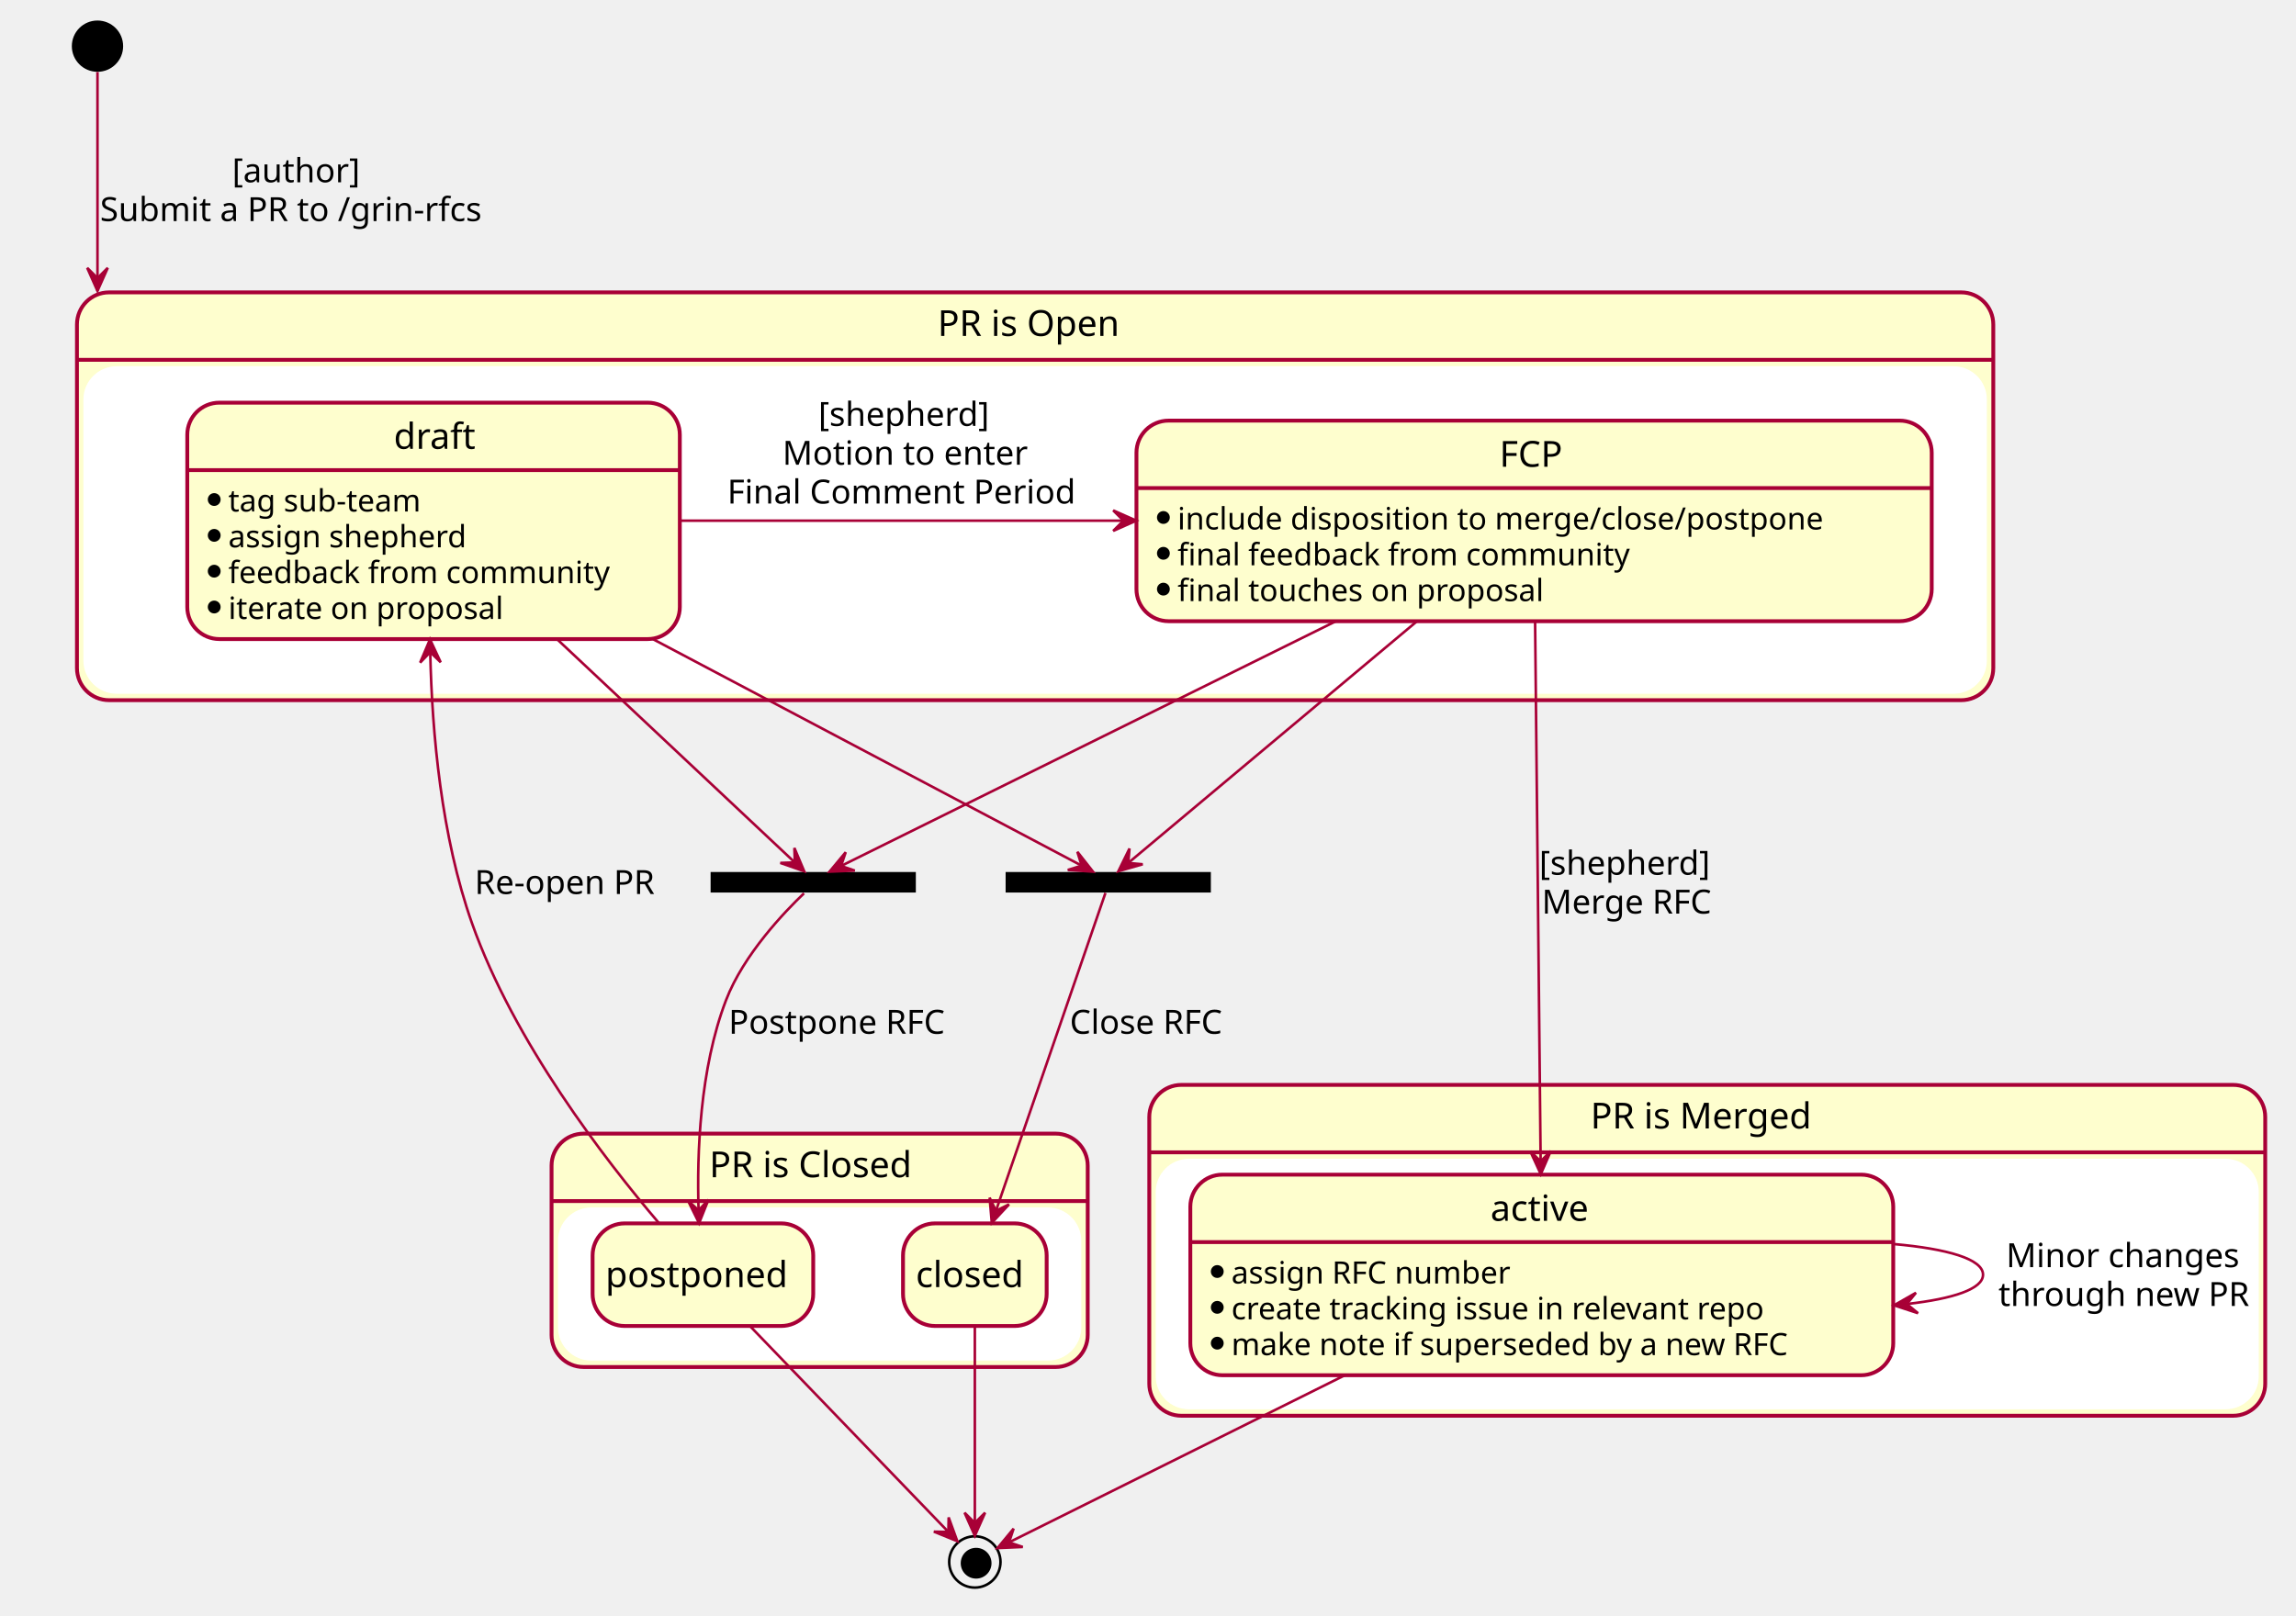
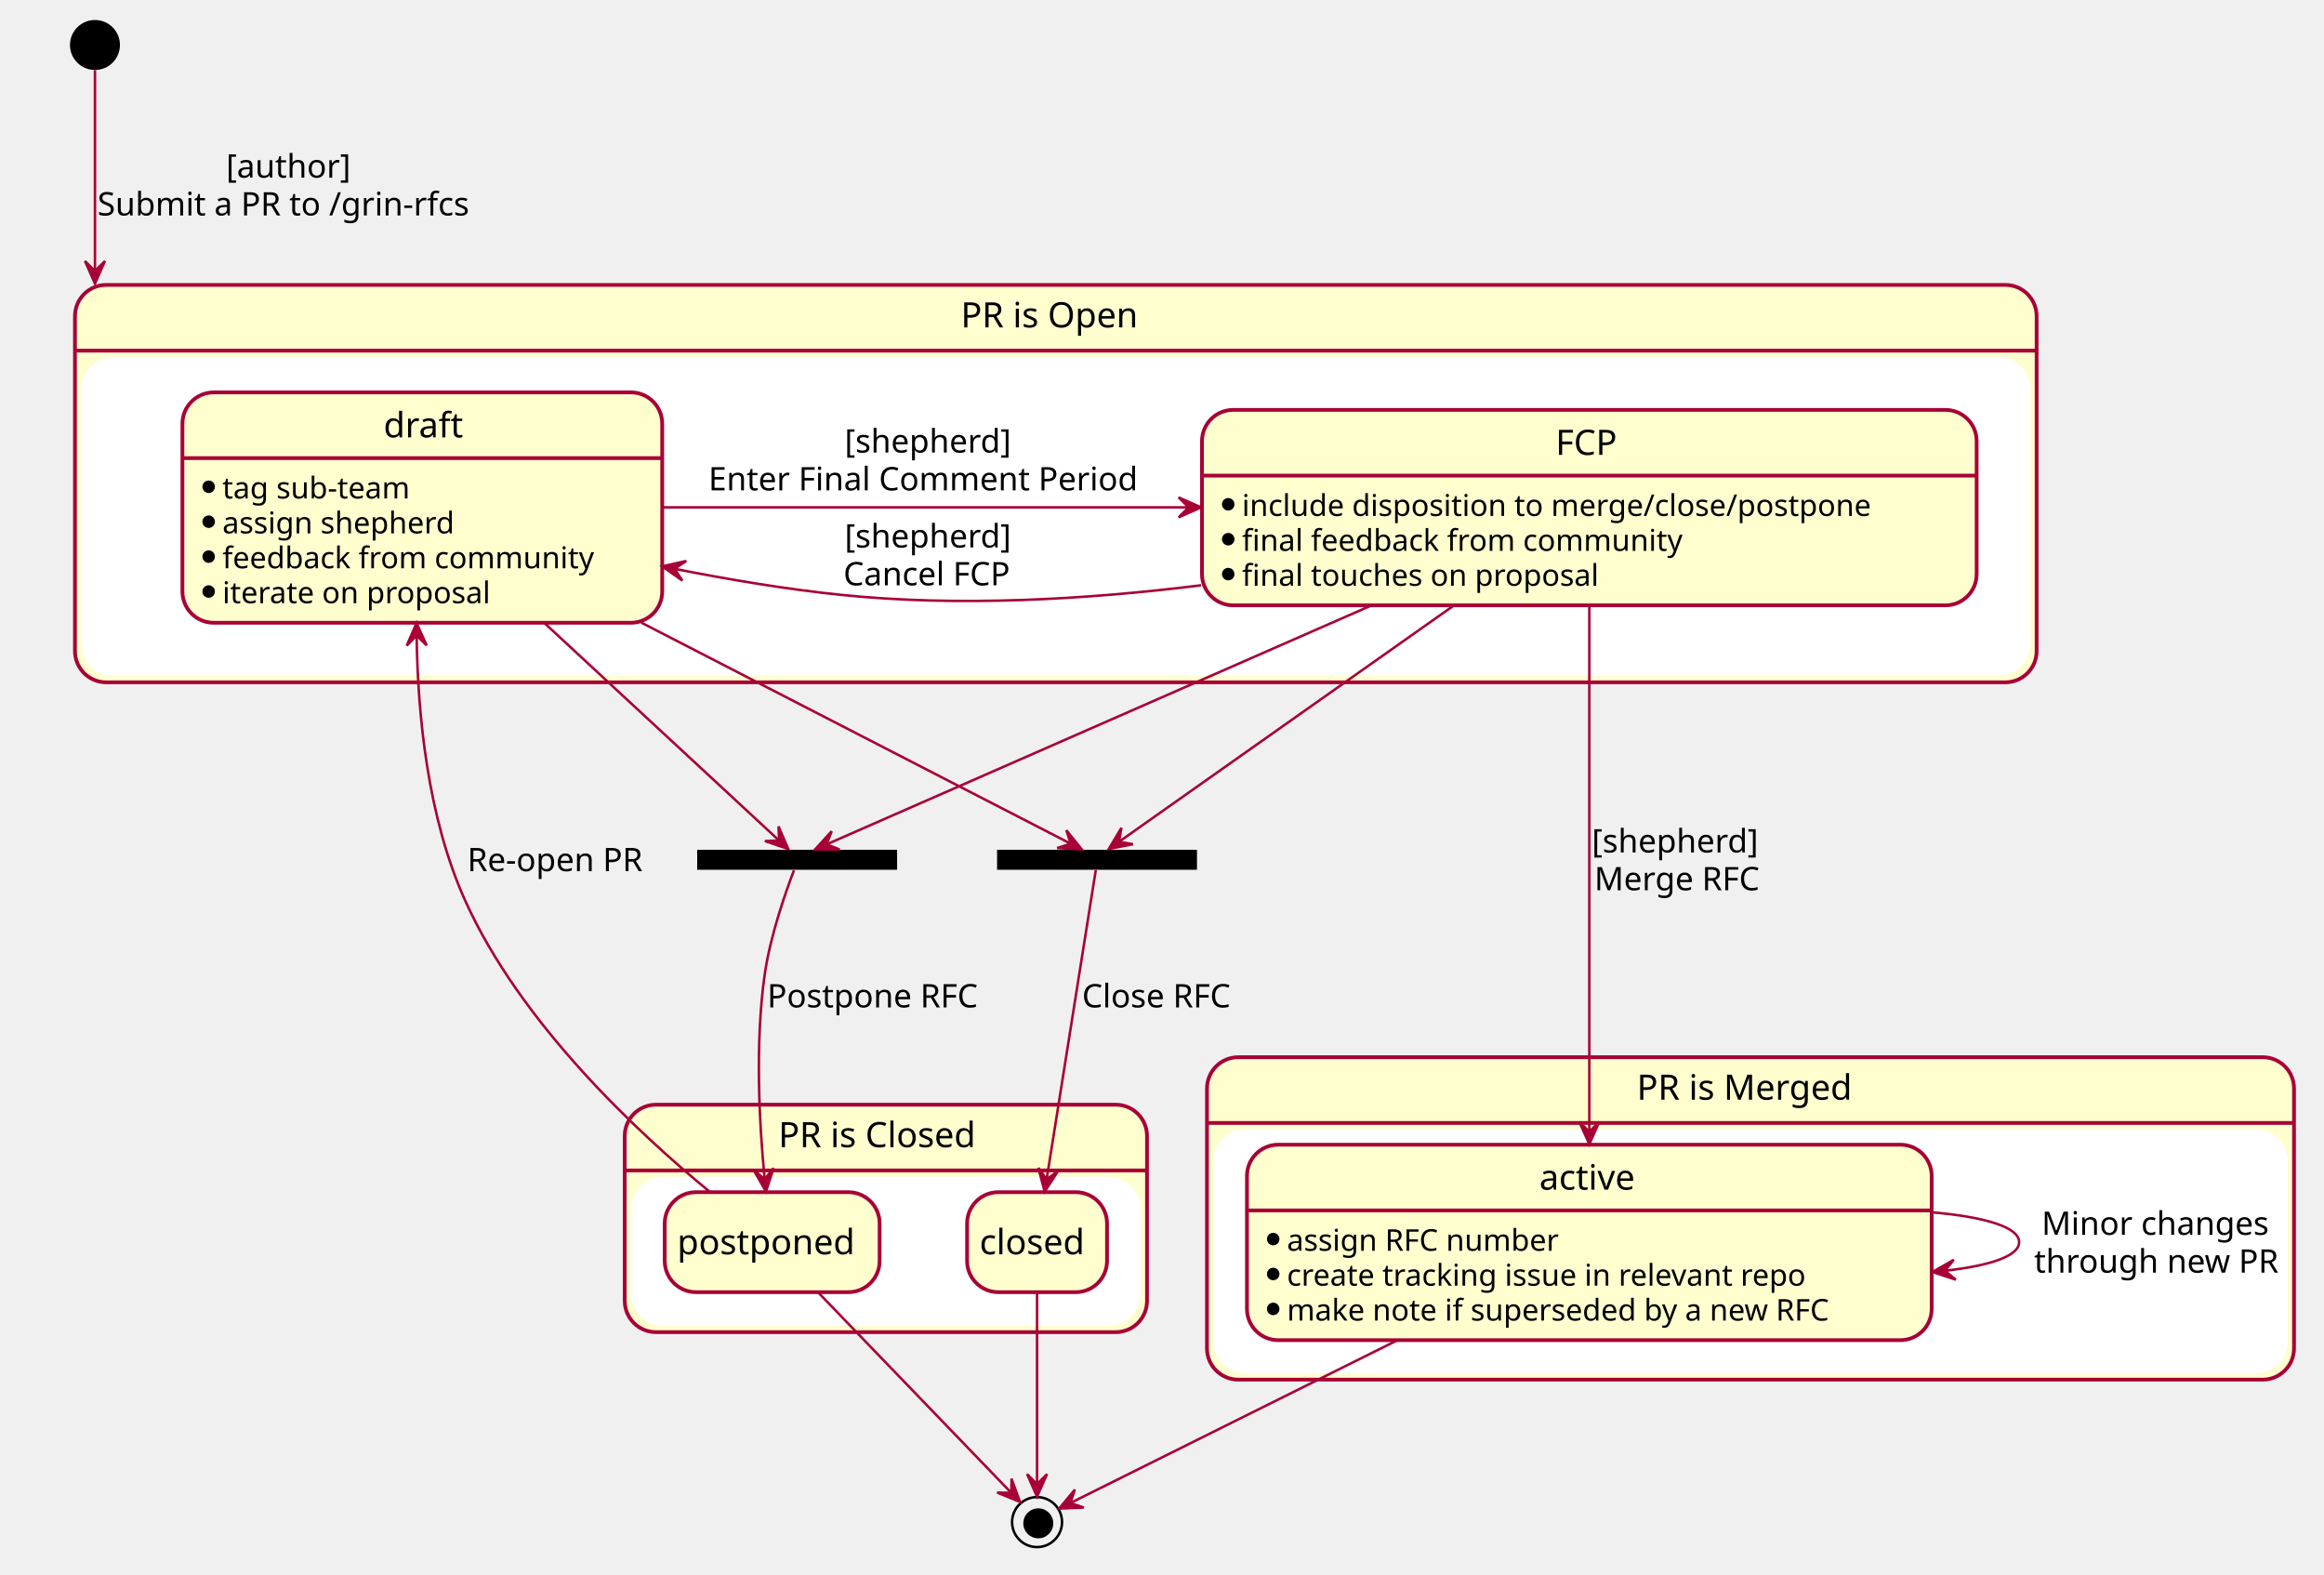
- <svg xmlns="http://www.w3.org/2000/svg" contentScriptType="application/ecmascript" contentStyleType="text/css" height="630px" preserveAspectRatio="none" style="width:895px;height:630px;" version="1.1" viewBox="0 0 895 630" width="895px" zoomAndPan="magnify">
+ <svg xmlns="http://www.w3.org/2000/svg" contentScriptType="application/ecmascript" contentStyleType="text/css" height="630px" preserveAspectRatio="none" style="width:930px;height:630px;" version="1.1" viewBox="0 0 930 630" width="930px" zoomAndPan="magnify">
  <defs />
  <g>
-     <rect fill="#FEFECE" height="159" rx="12.5" ry="12.5" style="stroke: #A80036; stroke-width: 1.5;" width="747" x="30" y="114" />
-     <rect fill="#FFFFFF" height="126.703" rx="12.5" ry="12.5" style="stroke: #FFFFFF; stroke-width: 1.0;" width="741" x="33" y="143.297" />
-     <line style="stroke: #A80036; stroke-width: 1.5;" x1="30" x2="777" y1="140.297" y2="140.297" />
-     <text fill="#000000" font-family="sans-serif" font-size="14" lengthAdjust="spacingAndGlyphs" textLength="76" x="365.5" y="130.995">PR is Open</text>
-     <rect fill="#FEFECE" height="91" rx="12.5" ry="12.5" style="stroke: #A80036; stroke-width: 1.5;" width="209" x="215" y="442" />
-     <rect fill="#FFFFFF" height="58.703" rx="12.5" ry="12.5" style="stroke: #FFFFFF; stroke-width: 1.0;" width="203" x="218" y="471.297" />
-     <line style="stroke: #A80036; stroke-width: 1.5;" x1="215" x2="424" y1="468.297" y2="468.297" />
-     <text fill="#000000" font-family="sans-serif" font-size="14" lengthAdjust="spacingAndGlyphs" textLength="86" x="276.5" y="458.995">PR is Closed</text>
-     <rect fill="#FEFECE" height="129" rx="12.5" ry="12.5" style="stroke: #A80036; stroke-width: 1.5;" width="435" x="448" y="423" />
-     <rect fill="#FFFFFF" height="96.703" rx="12.5" ry="12.5" style="stroke: #FFFFFF; stroke-width: 1.0;" width="429" x="451" y="452.297" />
-     <line style="stroke: #A80036; stroke-width: 1.5;" x1="448" x2="883" y1="449.297" y2="449.297" />
-     <text fill="#000000" font-family="sans-serif" font-size="14" lengthAdjust="spacingAndGlyphs" textLength="91" x="620" y="439.995">PR is Merged</text>
+     <rect fill="#FEFECE" height="159" rx="12.5" ry="12.5" style="stroke: #A80036; stroke-width: 1.5;" width="785" x="30" y="114" />
+     <rect fill="#FFFFFF" height="126.703" rx="12.5" ry="12.5" style="stroke: #FFFFFF; stroke-width: 1.0;" width="779" x="33" y="143.297" />
+     <line style="stroke: #A80036; stroke-width: 1.5;" x1="30" x2="815" y1="140.297" y2="140.297" />
+     <text fill="#000000" font-family="sans-serif" font-size="14" lengthAdjust="spacingAndGlyphs" textLength="76" x="384.5" y="130.995">PR is Open</text>
+     <rect fill="#FEFECE" height="91" rx="12.5" ry="12.5" style="stroke: #A80036; stroke-width: 1.5;" width="209" x="250" y="442" />
+     <rect fill="#FFFFFF" height="58.703" rx="12.5" ry="12.5" style="stroke: #FFFFFF; stroke-width: 1.0;" width="203" x="253" y="471.297" />
+     <line style="stroke: #A80036; stroke-width: 1.5;" x1="250" x2="459" y1="468.297" y2="468.297" />
+     <text fill="#000000" font-family="sans-serif" font-size="14" lengthAdjust="spacingAndGlyphs" textLength="86" x="311.5" y="458.995">PR is Closed</text>
+     <rect fill="#FEFECE" height="129" rx="12.5" ry="12.5" style="stroke: #A80036; stroke-width: 1.5;" width="435" x="483" y="423" />
+     <rect fill="#FFFFFF" height="96.703" rx="12.5" ry="12.5" style="stroke: #FFFFFF; stroke-width: 1.0;" width="429" x="486" y="452.297" />
+     <line style="stroke: #A80036; stroke-width: 1.5;" x1="483" x2="918" y1="449.297" y2="449.297" />
+     <text fill="#000000" font-family="sans-serif" font-size="14" lengthAdjust="spacingAndGlyphs" textLength="91" x="655" y="439.995">PR is Merged</text>
    <rect fill="#FEFECE" height="92.172" rx="12.5" ry="12.5" style="stroke: #A80036; stroke-width: 1.5;" width="192" x="73" y="157" />
    <line style="stroke: #A80036; stroke-width: 1.5;" x1="73" x2="265" y1="183.297" y2="183.297" />
    <text fill="#000000" font-family="sans-serif" font-size="14" lengthAdjust="spacingAndGlyphs" textLength="31" x="153.5" y="174.995">draft</text>
    <ellipse cx="83.5" cy="194.766" fill="#000000" rx="2.5" ry="2.5" style="stroke: #000000; stroke-width: 0.0;" />
    <text fill="#000000" font-family="sans-serif" font-size="12" lengthAdjust="spacingAndGlyphs" textLength="84" x="89" y="199.435">tag sub-team</text>
    <ellipse cx="83.5" cy="208.734" fill="#000000" rx="2.5" ry="2.5" style="stroke: #000000; stroke-width: 0.0;" />
    <text fill="#000000" font-family="sans-serif" font-size="12" lengthAdjust="spacingAndGlyphs" textLength="105" x="89" y="213.404">assign shepherd</text>
    <ellipse cx="83.5" cy="222.703" fill="#000000" rx="2.5" ry="2.5" style="stroke: #000000; stroke-width: 0.0;" />
    <text fill="#000000" font-family="sans-serif" font-size="12" lengthAdjust="spacingAndGlyphs" textLength="161" x="89" y="227.373">feedback from community</text>
    <ellipse cx="83.5" cy="236.672" fill="#000000" rx="2.5" ry="2.5" style="stroke: #000000; stroke-width: 0.0;" />
    <text fill="#000000" font-family="sans-serif" font-size="12" lengthAdjust="spacingAndGlyphs" textLength="121" x="89" y="241.342">iterate on proposal</text>
-     <rect fill="#FEFECE" height="78.203" rx="12.5" ry="12.5" style="stroke: #A80036; stroke-width: 1.5;" width="310" x="443" y="164" />
-     <line style="stroke: #A80036; stroke-width: 1.5;" x1="443" x2="753" y1="190.297" y2="190.297" />
-     <text fill="#000000" font-family="sans-serif" font-size="14" lengthAdjust="spacingAndGlyphs" textLength="27" x="584.5" y="181.995">FCP</text>
-     <ellipse cx="453.5" cy="201.766" fill="#000000" rx="2.5" ry="2.5" style="stroke: #000000; stroke-width: 0.0;" />
-     <text fill="#000000" font-family="sans-serif" font-size="12" lengthAdjust="spacingAndGlyphs" textLength="279" x="459" y="206.435">include disposition to merge/close/postpone</text>
-     <ellipse cx="453.5" cy="215.734" fill="#000000" rx="2.5" ry="2.5" style="stroke: #000000; stroke-width: 0.0;" />
-     <text fill="#000000" font-family="sans-serif" font-size="12" lengthAdjust="spacingAndGlyphs" textLength="191" x="459" y="220.404">final feedback from community</text>
-     <ellipse cx="453.5" cy="229.703" fill="#000000" rx="2.5" ry="2.5" style="stroke: #000000; stroke-width: 0.0;" />
-     <text fill="#000000" font-family="sans-serif" font-size="12" lengthAdjust="spacingAndGlyphs" textLength="160" x="459" y="234.373">final touches on proposal</text>
-     <rect fill="#FEFECE" height="40" rx="12.5" ry="12.5" style="stroke: #A80036; stroke-width: 1.5;" width="56" x="352" y="477" />
-     <text fill="#000000" font-family="sans-serif" font-size="14" lengthAdjust="spacingAndGlyphs" textLength="46" x="357" y="501.847">closed</text>
-     <rect fill="#FEFECE" height="40" rx="12.5" ry="12.5" style="stroke: #A80036; stroke-width: 1.5;" width="86" x="231" y="477" />
-     <text fill="#000000" font-family="sans-serif" font-size="14" lengthAdjust="spacingAndGlyphs" textLength="76" x="236" y="501.847">postponed</text>
-     <rect fill="#FEFECE" height="78.203" rx="12.5" ry="12.5" style="stroke: #A80036; stroke-width: 1.5;" width="274" x="464" y="458" />
-     <line style="stroke: #A80036; stroke-width: 1.5;" x1="464" x2="738" y1="484.297" y2="484.297" />
-     <text fill="#000000" font-family="sans-serif" font-size="14" lengthAdjust="spacingAndGlyphs" textLength="40" x="581" y="475.995">active</text>
-     <ellipse cx="474.5" cy="495.766" fill="#000000" rx="2.5" ry="2.5" style="stroke: #000000; stroke-width: 0.0;" />
-     <text fill="#000000" font-family="sans-serif" font-size="12" lengthAdjust="spacingAndGlyphs" textLength="120" x="480" y="500.435">assign RFC number</text>
-     <ellipse cx="474.5" cy="509.734" fill="#000000" rx="2.5" ry="2.5" style="stroke: #000000; stroke-width: 0.0;" />
-     <text fill="#000000" font-family="sans-serif" font-size="12" lengthAdjust="spacingAndGlyphs" textLength="236" x="480" y="514.404">create tracking issue in relevant repo</text>
-     <ellipse cx="474.5" cy="523.703" fill="#000000" rx="2.5" ry="2.5" style="stroke: #000000; stroke-width: 0.0;" />
-     <text fill="#000000" font-family="sans-serif" font-size="12" lengthAdjust="spacingAndGlyphs" textLength="243" x="480" y="528.373">make note if superseded by a new RFC</text>
+     <rect fill="#FEFECE" height="78.203" rx="12.5" ry="12.5" style="stroke: #A80036; stroke-width: 1.5;" width="310" x="481" y="164" />
+     <line style="stroke: #A80036; stroke-width: 1.5;" x1="481" x2="791" y1="190.297" y2="190.297" />
+     <text fill="#000000" font-family="sans-serif" font-size="14" lengthAdjust="spacingAndGlyphs" textLength="27" x="622.5" y="181.995">FCP</text>
+     <ellipse cx="491.5" cy="201.766" fill="#000000" rx="2.5" ry="2.5" style="stroke: #000000; stroke-width: 0.0;" />
+     <text fill="#000000" font-family="sans-serif" font-size="12" lengthAdjust="spacingAndGlyphs" textLength="279" x="497" y="206.435">include disposition to merge/close/postpone</text>
+     <ellipse cx="491.5" cy="215.734" fill="#000000" rx="2.5" ry="2.5" style="stroke: #000000; stroke-width: 0.0;" />
+     <text fill="#000000" font-family="sans-serif" font-size="12" lengthAdjust="spacingAndGlyphs" textLength="191" x="497" y="220.404">final feedback from community</text>
+     <ellipse cx="491.5" cy="229.703" fill="#000000" rx="2.5" ry="2.5" style="stroke: #000000; stroke-width: 0.0;" />
+     <text fill="#000000" font-family="sans-serif" font-size="12" lengthAdjust="spacingAndGlyphs" textLength="160" x="497" y="234.373">final touches on proposal</text>
+     <rect fill="#FEFECE" height="40" rx="12.5" ry="12.5" style="stroke: #A80036; stroke-width: 1.5;" width="56" x="387" y="477" />
+     <text fill="#000000" font-family="sans-serif" font-size="14" lengthAdjust="spacingAndGlyphs" textLength="46" x="392" y="501.847">closed</text>
+     <rect fill="#FEFECE" height="40" rx="12.5" ry="12.5" style="stroke: #A80036; stroke-width: 1.5;" width="86" x="266" y="477" />
+     <text fill="#000000" font-family="sans-serif" font-size="14" lengthAdjust="spacingAndGlyphs" textLength="76" x="271" y="501.847">postponed</text>
+     <rect fill="#FEFECE" height="78.203" rx="12.5" ry="12.5" style="stroke: #A80036; stroke-width: 1.5;" width="274" x="499" y="458" />
+     <line style="stroke: #A80036; stroke-width: 1.5;" x1="499" x2="773" y1="484.297" y2="484.297" />
+     <text fill="#000000" font-family="sans-serif" font-size="14" lengthAdjust="spacingAndGlyphs" textLength="40" x="616" y="475.995">active</text>
+     <ellipse cx="509.5" cy="495.766" fill="#000000" rx="2.5" ry="2.5" style="stroke: #000000; stroke-width: 0.0;" />
+     <text fill="#000000" font-family="sans-serif" font-size="12" lengthAdjust="spacingAndGlyphs" textLength="120" x="515" y="500.435">assign RFC number</text>
+     <ellipse cx="509.5" cy="509.734" fill="#000000" rx="2.5" ry="2.5" style="stroke: #000000; stroke-width: 0.0;" />
+     <text fill="#000000" font-family="sans-serif" font-size="12" lengthAdjust="spacingAndGlyphs" textLength="236" x="515" y="514.404">create tracking issue in relevant repo</text>
+     <ellipse cx="509.5" cy="523.703" fill="#000000" rx="2.5" ry="2.5" style="stroke: #000000; stroke-width: 0.0;" />
+     <text fill="#000000" font-family="sans-serif" font-size="12" lengthAdjust="spacingAndGlyphs" textLength="243" x="515" y="528.373">make note if superseded by a new RFC</text>
    <ellipse cx="38" cy="18" fill="#000000" rx="10" ry="10" style="stroke: none; stroke-width: 1.0;" />
-     <rect fill="#000000" height="8" style="stroke: none; stroke-width: 1.0;" width="80" x="392" y="340" />
-     <rect fill="#000000" height="8" style="stroke: none; stroke-width: 1.0;" width="80" x="277" y="340" />
-     <ellipse cx="380" cy="609" fill="none" rx="10" ry="10" style="stroke: #000000; stroke-width: 1.0;" />
-     <ellipse cx="380.5" cy="609.5" fill="#000000" rx="6" ry="6" style="stroke: none; stroke-width: 1.0;" />
+     <rect fill="#000000" height="8" style="stroke: none; stroke-width: 1.0;" width="80" x="399" y="340" />
+     <rect fill="#000000" height="8" style="stroke: none; stroke-width: 1.0;" width="80" x="279" y="340" />
+     <ellipse cx="415" cy="609" fill="none" rx="10" ry="10" style="stroke: #000000; stroke-width: 1.0;" />
+     <ellipse cx="415.5" cy="609.5" fill="#000000" rx="6" ry="6" style="stroke: none; stroke-width: 1.0;" />
    <path d="M38,28.075 C38,37.162 38,52.31 38,69.985 C38,78.823 38,88.292 38,97.952 C38,102.782 38,107.659 38,112.529 C38,112.833 38,113.138 38,113.442 " fill="none" id="*start-long1" style="stroke: #A80036; stroke-width: 1.0;" />
    <polygon fill="#A80036" points="38,113.442,42,104.442,38,108.442,34,104.442,38,113.442" style="stroke: #A80036; stroke-width: 1.0;" />
    <text fill="#000000" font-family="sans-serif" font-size="13" lengthAdjust="spacingAndGlyphs" textLength="52" x="90.5" y="71.067">[author]</text>
    <text fill="#000000" font-family="sans-serif" font-size="13" lengthAdjust="spacingAndGlyphs" textLength="155" x="39" y="86.2">Submit a PR to /grin-rfcs</text>
-     <path d="M265.009,203 C315.837,203 379.601,203 437.69,203 " fill="none" id="draft-FCP" style="stroke: #A80036; stroke-width: 1.0;" />
-     <polygon fill="#A80036" points="442.934,203,433.934,199,437.934,203,433.934,207,442.934,203" style="stroke: #A80036; stroke-width: 1.0;" />
-     <text fill="#000000" font-family="sans-serif" font-size="13" lengthAdjust="spacingAndGlyphs" textLength="70" x="319" y="166.067">[shepherd]</text>
-     <text fill="#000000" font-family="sans-serif" font-size="13" lengthAdjust="spacingAndGlyphs" textLength="98" x="305" y="181.2">Motion to enter</text>
-     <text fill="#000000" font-family="sans-serif" font-size="13" lengthAdjust="spacingAndGlyphs" textLength="141" x="283.5" y="196.333">Final Comment Period</text>
-     <path d="M254.389,249.129 C316.234,281.816 393.661,322.737 421.461,337.43 " fill="none" id="draft-close_join" style="stroke: #A80036; stroke-width: 1.0;" />
-     <polygon fill="#A80036" points="426.059,339.86,419.97,332.119,421.638,337.524,416.233,339.193,426.059,339.86" style="stroke: #A80036; stroke-width: 1.0;" />
-     <path d="M552.2,242.35 C512.944,275.222 459.689,319.815 439.862,336.417 " fill="none" id="FCP-close_join" style="stroke: #A80036; stroke-width: 1.0;" />
-     <polygon fill="#A80036" points="435.957,339.686,445.426,336.976,439.791,336.476,440.29,330.842,435.957,339.686" style="stroke: #A80036; stroke-width: 1.0;" />
-     <path d="M217.051,249.129 C250.977,280.992 293.233,320.678 309.833,336.269 " fill="none" id="draft-post_join" style="stroke: #A80036; stroke-width: 1.0;" />
-     <polygon fill="#A80036" points="313.48,339.694,309.658,330.617,309.836,336.271,304.181,336.448,313.48,339.694" style="stroke: #A80036; stroke-width: 1.0;" />
-     <path d="M520.844,242.166 C452.677,275.886 359.349,322.051 327.87,337.623 " fill="none" id="FCP-post_join" style="stroke: #A80036; stroke-width: 1.0;" />
-     <polygon fill="#A80036" points="323.362,339.853,333.203,339.451,327.844,337.637,329.658,332.279,323.362,339.853" style="stroke: #A80036; stroke-width: 1.0;" />
-     <path d="M430.914,348.154 C425.512,363.84 401.283,434.197 388.292,471.921 " fill="none" id="close_join-closed" style="stroke: #A80036; stroke-width: 1.0;" />
-     <polygon fill="#A80036" points="386.613,476.797,393.326,469.591,388.242,472.07,385.763,466.985,386.613,476.797" style="stroke: #A80036; stroke-width: 1.0;" />
-     <text fill="#000000" font-family="sans-serif" font-size="13" lengthAdjust="spacingAndGlyphs" textLength="63" x="417" y="403.067">Close RFC</text>
-     <path d="M313.404,348.304 C306.149,355.221 289.866,372.078 283,390 C272.784,416.664 271.625,449.783 272.309,471.835 " fill="none" id="post_join-postponed" style="stroke: #A80036; stroke-width: 1.0;" />
-     <polygon fill="#A80036" points="272.506,476.916,276.156,467.768,272.313,471.92,268.162,468.077,272.506,476.916" style="stroke: #A80036; stroke-width: 1.0;" />
-     <text fill="#000000" font-family="sans-serif" font-size="13" lengthAdjust="spacingAndGlyphs" textLength="88" x="284" y="403.067">Postpone RFC</text>
-     <path d="M598.392,242.174 C598.95,296.496 599.971,395.814 600.556,452.777 " fill="none" id="FCP-active" style="stroke: #A80036; stroke-width: 1.0;" />
-     <polygon fill="#A80036" points="600.608,457.817,604.515,448.776,600.557,452.817,596.516,448.859,600.608,457.817" style="stroke: #A80036; stroke-width: 1.0;" />
-     <text fill="#000000" font-family="sans-serif" font-size="13" lengthAdjust="spacingAndGlyphs" textLength="70" x="600" y="341.067">[shepherd]</text>
-     <text fill="#000000" font-family="sans-serif" font-size="13" lengthAdjust="spacingAndGlyphs" textLength="68" x="601" y="356.2">Merge RFC</text>
-     <path d="M738.304,485.062 C758.985,486.903 773,490.882 773,497 C773,502.592 761.29,506.398 743.483,508.416 " fill="none" id="active-active" style="stroke: #A80036; stroke-width: 1.0;" />
-     <polygon fill="#A80036" points="738.304,508.938,747.66,512.015,743.279,508.437,746.857,504.055,738.304,508.938" style="stroke: #A80036; stroke-width: 1.0;" />
-     <text fill="#000000" font-family="sans-serif" font-size="13" lengthAdjust="spacingAndGlyphs" textLength="93" x="782" y="494.067">Minor changes</text>
-     <text fill="#000000" font-family="sans-serif" font-size="13" lengthAdjust="spacingAndGlyphs" textLength="99" x="779" y="509.2">through new PR</text>
-     <path d="M256.907,476.943 C235.7,452.049 200.345,406.174 184,360 C172.027,326.177 168.409,285.805 167.715,254.606 " fill="none" id="postponed-draft" style="stroke: #A80036; stroke-width: 1.0;" />
-     <polygon fill="#A80036" points="167.623,249.287,163.78,258.355,167.71,254.286,171.779,258.216,167.623,249.287" style="stroke: #A80036; stroke-width: 1.0;" />
-     <text fill="#000000" font-family="sans-serif" font-size="13" lengthAdjust="spacingAndGlyphs" textLength="73" x="185" y="348.567">Re-open PR</text>
-     <path d="M292.464,517.161 C314.742,540.28 351.442,578.364 369.415,597.015 " fill="none" id="postponed-*end" style="stroke: #A80036; stroke-width: 1.0;" />
-     <polygon fill="#A80036" points="373.157,600.899,369.792,591.643,369.687,597.299,364.031,597.194,373.157,600.899" style="stroke: #A80036; stroke-width: 1.0;" />
-     <path d="M380,517.161 C380,538.991 380,574.164 380,593.721 " fill="none" id="closed-*end" style="stroke: #A80036; stroke-width: 1.0;" />
-     <polygon fill="#A80036" points="380,598.799,384,589.799,380,593.799,376,589.799,380,598.799" style="stroke: #A80036; stroke-width: 1.0;" />
-     <path d="M524.635,536.01 C476.679,559.879 419.211,588.483 393.541,601.26 " fill="none" id="active-*end" style="stroke: #A80036; stroke-width: 1.0;" />
-     <polygon fill="#A80036" points="388.843,603.598,398.683,603.17,393.32,601.371,395.119,596.008,388.843,603.598" style="stroke: #A80036; stroke-width: 1.0;" />
+     <path d="M265.196,203 C325.821,203 405.597,203 475.617,203 " fill="none" id="draft-FCP" style="stroke: #A80036; stroke-width: 1.0;" />
+     <polygon fill="#A80036" points="480.641,203,471.641,199,475.641,203,471.641,207,480.641,203" style="stroke: #A80036; stroke-width: 1.0;" />
+     <text fill="#000000" font-family="sans-serif" font-size="13" lengthAdjust="spacingAndGlyphs" textLength="70" x="338" y="181.067">[shepherd]</text>
+     <text fill="#000000" font-family="sans-serif" font-size="13" lengthAdjust="spacingAndGlyphs" textLength="179" x="283.5" y="196.2">Enter Final Comment Period</text>
+     <path d="M269.941,227.588 C291.76,231.92 314.797,235.757 336.5,238 C383.366,242.844 434.296,239.956 480.641,234.174 " fill="none" id="draft-FCP-1" style="stroke: #A80036; stroke-width: 1.0;" />
+     <polygon fill="#A80036" points="265.012,226.597,273.047,232.292,269.914,227.583,274.624,224.449,265.012,226.597" style="stroke: #A80036; stroke-width: 1.0;" />
+     <text fill="#000000" font-family="sans-serif" font-size="13" lengthAdjust="spacingAndGlyphs" textLength="70" x="338" y="219.067">[shepherd]</text>
+     <text fill="#000000" font-family="sans-serif" font-size="13" lengthAdjust="spacingAndGlyphs" textLength="71" x="337.5" y="234.2">Cancel FCP</text>
+     <path d="M256.661,249.129 C320.153,281.816 399.64,322.737 428.18,337.43 " fill="none" id="draft-close_join" style="stroke: #A80036; stroke-width: 1.0;" />
+     <polygon fill="#A80036" points="432.901,339.86,426.73,332.184,428.455,337.572,423.068,339.297,432.901,339.86" style="stroke: #A80036; stroke-width: 1.0;" />
+     <path d="M581.908,242.166 C535.118,275.181 471.418,320.126 448.061,336.607 " fill="none" id="FCP-close_join" style="stroke: #A80036; stroke-width: 1.0;" />
+     <polygon fill="#A80036" points="443.71,339.677,453.37,337.759,447.796,336.795,448.76,331.221,443.71,339.677" style="stroke: #A80036; stroke-width: 1.0;" />
+     <path d="M217.701,249.129 C252.084,280.992 294.912,320.678 311.736,336.269 " fill="none" id="draft-post_join" style="stroke: #A80036; stroke-width: 1.0;" />
+     <polygon fill="#A80036" points="315.432,339.694,311.55,330.642,311.765,336.295,306.112,336.51,315.432,339.694" style="stroke: #A80036; stroke-width: 1.0;" />
+     <path d="M548.959,242.166 C471.742,276.025 365.908,322.432 330.827,337.814 " fill="none" id="FCP-post_join" style="stroke: #A80036; stroke-width: 1.0;" />
+     <polygon fill="#A80036" points="326.177,339.853,336.026,339.902,330.756,337.845,332.813,332.575,326.177,339.853" style="stroke: #A80036; stroke-width: 1.0;" />
+     <path d="M438.499,348.154 C436.016,363.776 424.914,433.623 418.901,471.457 " fill="none" id="close_join-closed" style="stroke: #A80036; stroke-width: 1.0;" />
+     <polygon fill="#A80036" points="418.052,476.797,423.414,468.536,418.836,471.859,415.514,467.281,418.052,476.797" style="stroke: #A80036; stroke-width: 1.0;" />
+     <text fill="#000000" font-family="sans-serif" font-size="13" lengthAdjust="spacingAndGlyphs" textLength="63" x="433" y="403.067">Close RFC</text>
+     <path d="M317.733,348.206 C314.932,355.489 308.279,373.897 306,390 C302.075,417.727 303.874,449.928 305.98,471.496 " fill="none" id="post_join-postponed" style="stroke: #A80036; stroke-width: 1.0;" />
+     <polygon fill="#A80036" points="306.518,476.742,309.576,467.38,306.007,471.768,301.618,468.198,306.518,476.742" style="stroke: #A80036; stroke-width: 1.0;" />
+     <text fill="#000000" font-family="sans-serif" font-size="13" lengthAdjust="spacingAndGlyphs" textLength="88" x="307" y="403.067">Postpone RFC</text>
+     <path d="M636,242.174 C636,296.496 636,395.814 636,452.777 " fill="none" id="FCP-active" style="stroke: #A80036; stroke-width: 1.0;" />
+     <polygon fill="#A80036" points="636,457.817,640,448.817,636,452.817,632,448.817,636,457.817" style="stroke: #A80036; stroke-width: 1.0;" />
+     <text fill="#000000" font-family="sans-serif" font-size="13" lengthAdjust="spacingAndGlyphs" textLength="70" x="637" y="341.067">[shepherd]</text>
+     <text fill="#000000" font-family="sans-serif" font-size="13" lengthAdjust="spacingAndGlyphs" textLength="68" x="638" y="356.2">Merge RFC</text>
+     <path d="M773.304,485.062 C793.985,486.903 808,490.882 808,497 C808,502.592 796.29,506.398 778.483,508.416 " fill="none" id="active-active" style="stroke: #A80036; stroke-width: 1.0;" />
+     <polygon fill="#A80036" points="773.304,508.938,782.66,512.015,778.279,508.437,781.857,504.055,773.304,508.938" style="stroke: #A80036; stroke-width: 1.0;" />
+     <text fill="#000000" font-family="sans-serif" font-size="13" lengthAdjust="spacingAndGlyphs" textLength="93" x="817" y="494.067">Minor changes</text>
+     <text fill="#000000" font-family="sans-serif" font-size="13" lengthAdjust="spacingAndGlyphs" textLength="99" x="814" y="509.2">through new PR</text>
+     <path d="M284.186,476.984 C255.13,453.147 208.162,409.374 186,360 C171.183,326.989 167.165,286.241 166.728,254.669 " fill="none" id="postponed-draft" style="stroke: #A80036; stroke-width: 1.0;" />
+     <polygon fill="#A80036" points="166.687,249.285,162.756,258.316,166.726,254.285,170.756,258.254,166.687,249.285" style="stroke: #A80036; stroke-width: 1.0;" />
+     <text fill="#000000" font-family="sans-serif" font-size="13" lengthAdjust="spacingAndGlyphs" textLength="73" x="187" y="348.567">Re-open PR</text>
+     <path d="M327.464,517.161 C349.742,540.28 386.442,578.364 404.415,597.015 " fill="none" id="postponed-*end" style="stroke: #A80036; stroke-width: 1.0;" />
+     <polygon fill="#A80036" points="408.157,600.899,404.792,591.643,404.687,597.299,399.031,597.194,408.157,600.899" style="stroke: #A80036; stroke-width: 1.0;" />
+     <path d="M415,517.161 C415,538.991 415,574.164 415,593.721 " fill="none" id="closed-*end" style="stroke: #A80036; stroke-width: 1.0;" />
+     <polygon fill="#A80036" points="415,598.799,419,589.799,415,593.799,411,589.799,415,598.799" style="stroke: #A80036; stroke-width: 1.0;" />
+     <path d="M559.635,536.01 C511.679,559.879 454.211,588.483 428.541,601.26 " fill="none" id="active-*end" style="stroke: #A80036; stroke-width: 1.0;" />
+     <polygon fill="#A80036" points="423.843,603.598,433.683,603.17,428.32,601.371,430.119,596.008,423.843,603.598" style="stroke: #A80036; stroke-width: 1.0;" />
  </g>
</svg>
